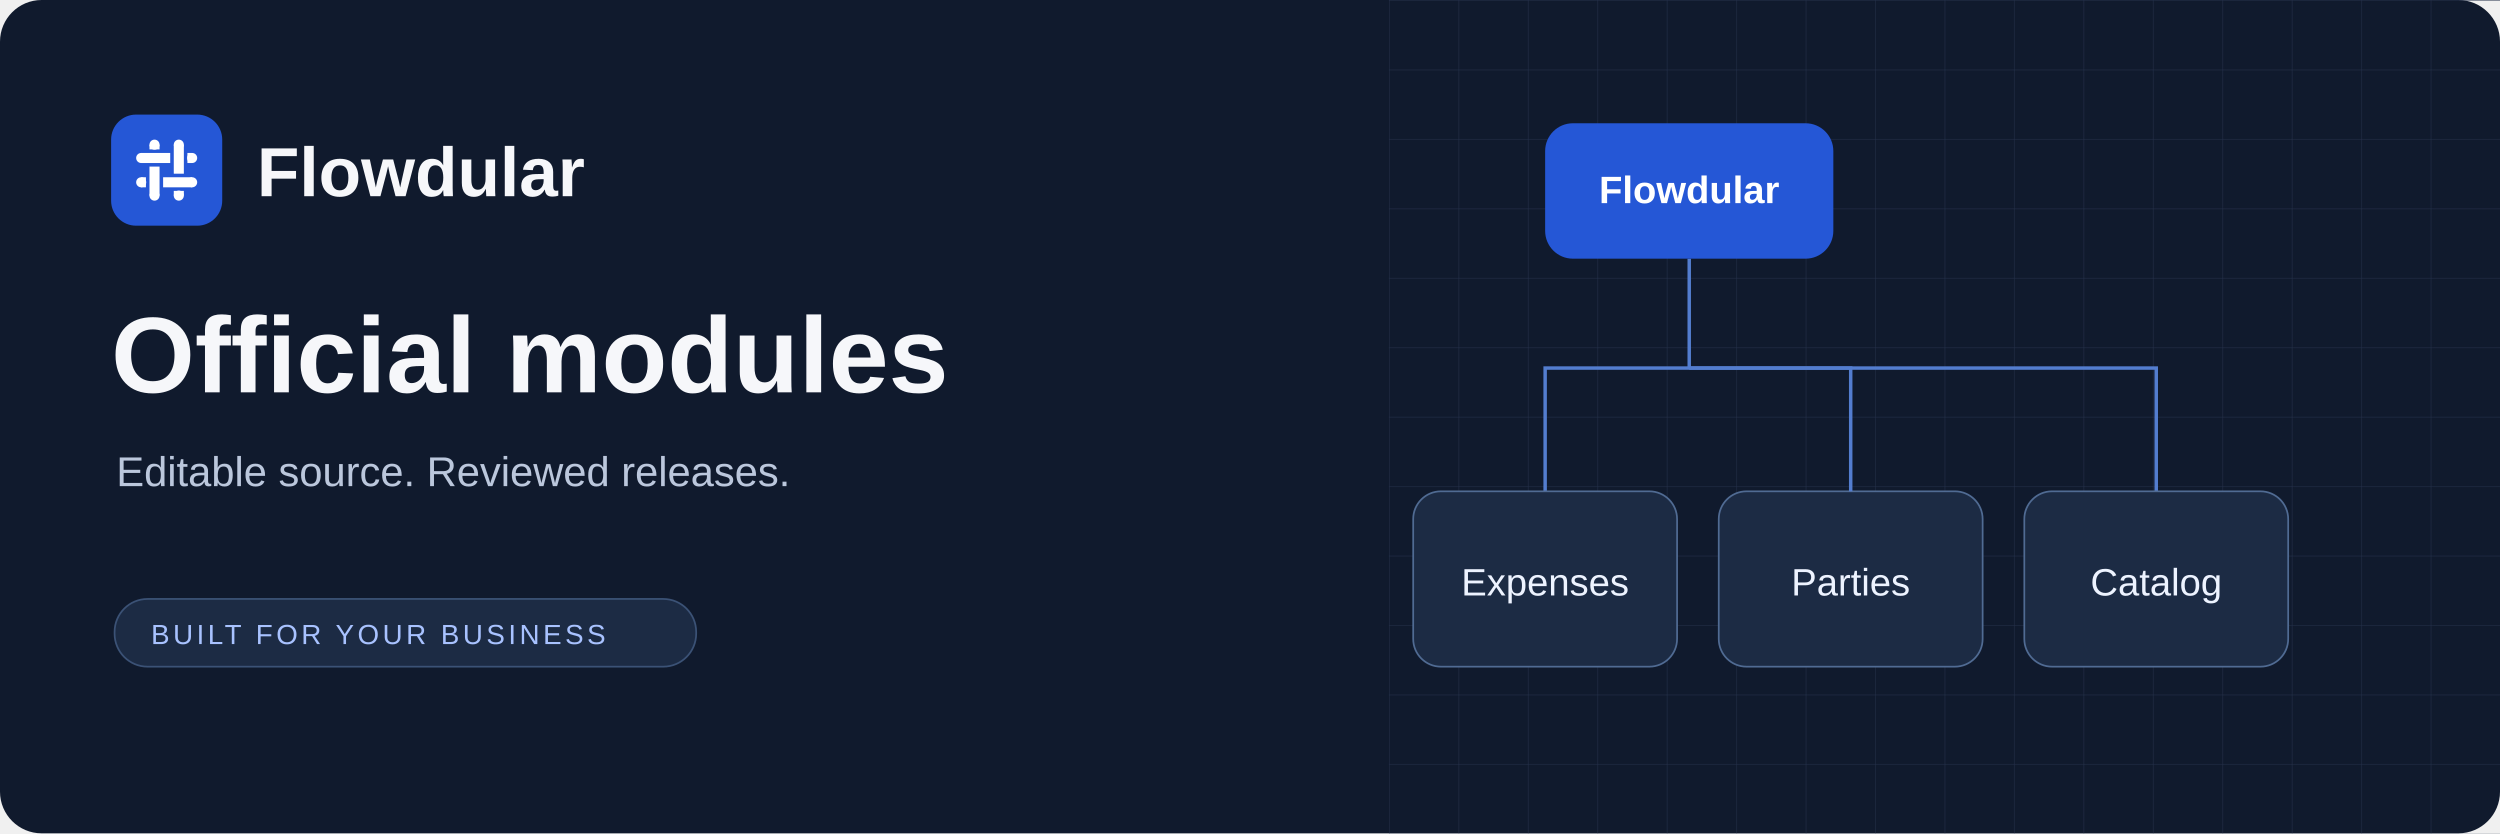
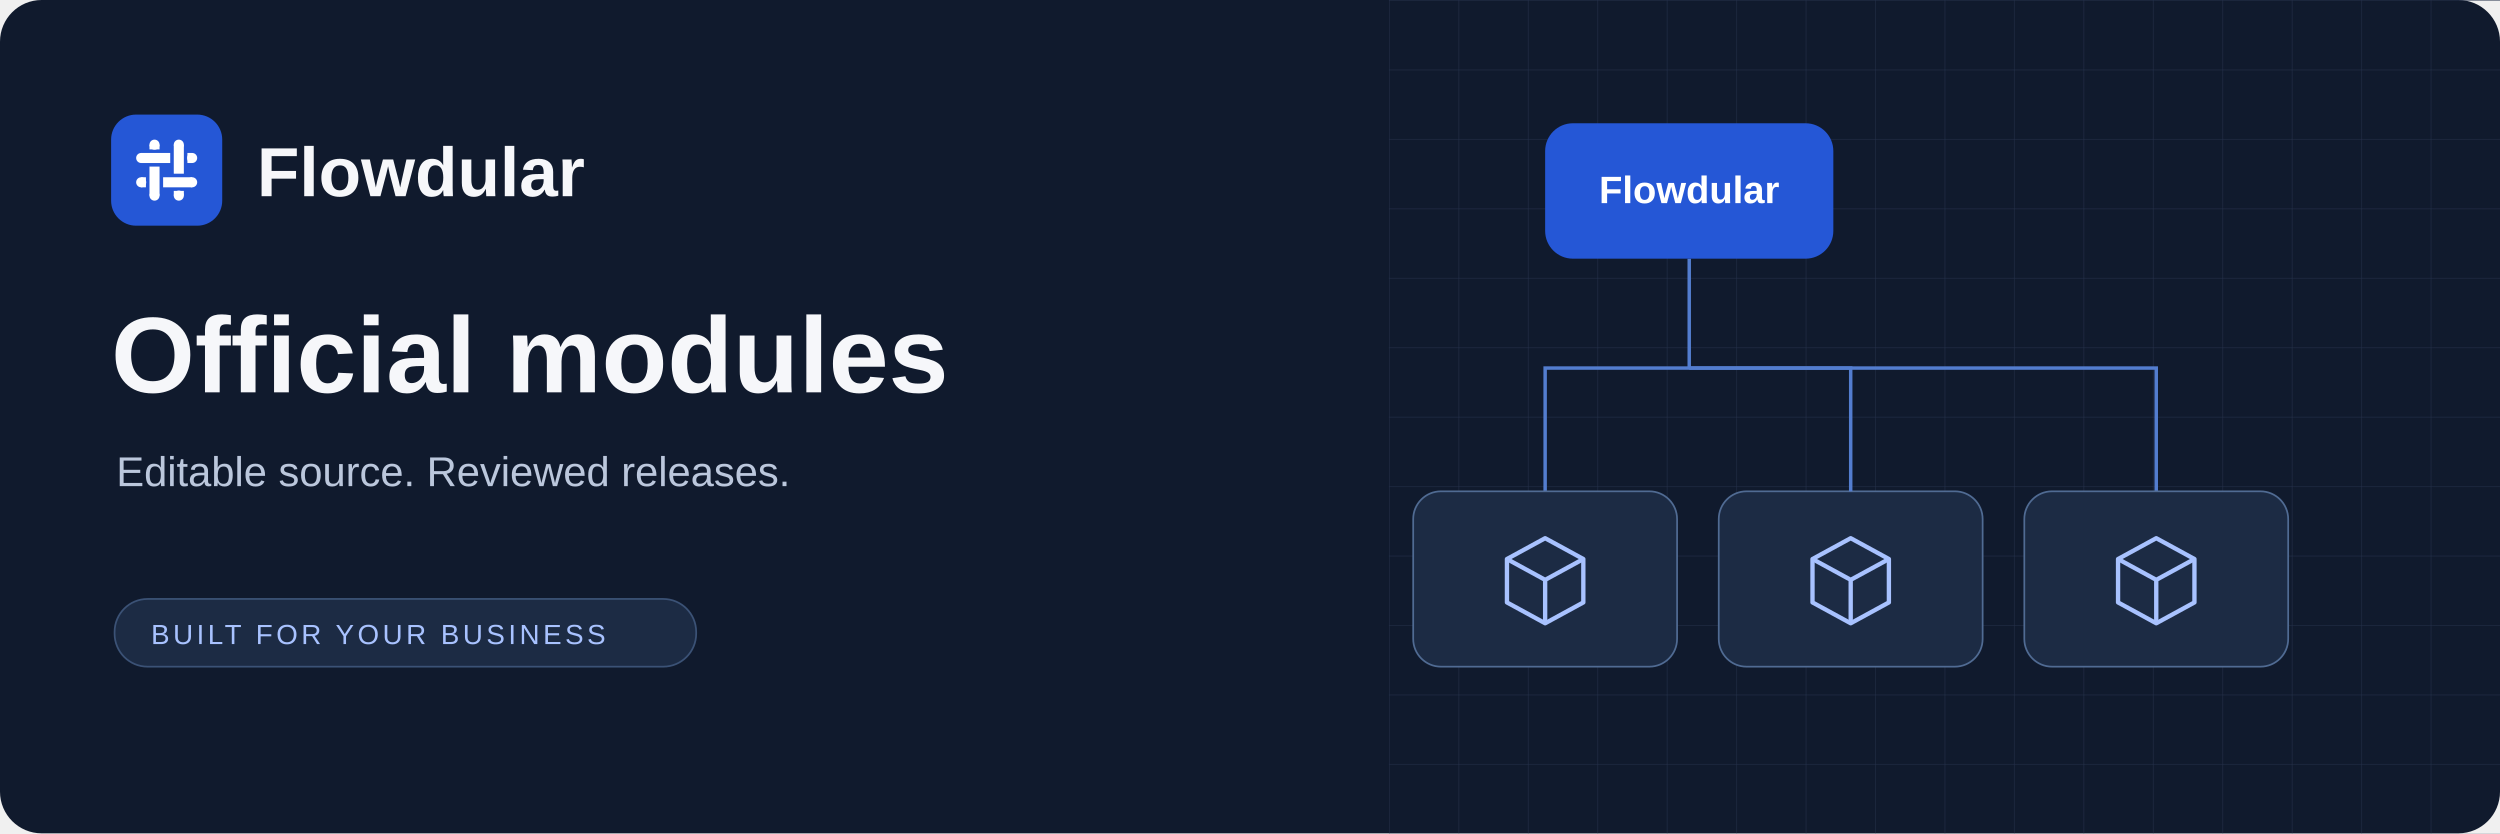
<svg xmlns="http://www.w3.org/2000/svg" width="1440" height="480" viewBox="0 0 1440 480" role="img" aria-labelledby="title desc">
  <defs>
    <pattern id="grid" width="40" height="40" patternUnits="userSpaceOnUse">
      <path d="M40 0H0V40" fill="none" stroke="#25314a" stroke-width="0.6" />
    </pattern>
  </defs>
  <rect width="1440" height="480" rx="24" fill="#101a2d" />
  <rect x="800" width="640" height="480" fill="url(#grid)" />
  <svg x="64" y="66" width="64" height="64" viewBox="0 0 24 24">
    <rect width="24" height="24" rx="5.4" fill="#2557D6" />
    <g transform="translate(12 12) scale(0.64) translate(-12 -12)">
      <circle cx="7.9" cy="3.4" r="1.7" fill="#fff" />
      <rect x="6.2" y="3.4" width="3.4" height="1.6" fill="#fff" />
      <rect x="6.2" y="10.8" width="3.4" height="9.8" fill="#fff" />
      <circle cx="7.9" cy="20.6" r="1.7" fill="#fff" />
      <circle cx="16.1" cy="3.4" r="1.7" fill="#fff" />
      <rect x="14.4" y="3.4" width="3.4" height="9.8" fill="#fff" />
      <rect x="14.4" y="19" width="3.4" height="1.6" fill="#fff" />
      <circle cx="16.1" cy="20.6" r="1.7" fill="#fff" />
      <circle cx="3.4" cy="7.9" r="1.7" fill="#fff" />
      <rect x="3.4" y="6.2" width="9.8" height="3.4" fill="#fff" />
      <rect x="19" y="6.2" width="1.6" height="3.4" fill="#fff" />
      <circle cx="20.6" cy="7.9" r="1.7" fill="#fff" />
      <circle cx="3.4" cy="16.1" r="1.7" fill="#fff" />
      <rect x="3.4" y="14.4" width="1.6" height="3.4" fill="#fff" />
      <rect x="10.8" y="14.4" width="9.8" height="3.4" fill="#fff" />
      <circle cx="20.6" cy="16.1" r="1.7" fill="#fff" />
    </g>
  </svg>
  <g font-family="Arial, Helvetica, sans-serif">
    <text x="148" y="113" fill="#f6f7fa" font-size="40" font-weight="700">Flowdular</text>
    <text x="64" y="226" fill="#f6f7fa" font-size="62" font-weight="700">Official modules</text>
    <text x="67" y="280" fill="#bbc7dc" font-size="24">Editable source. Reviewed releases.</text>
    <rect x="66" y="345" width="335" height="39" rx="19" fill="#1c2b44" stroke="#3b5276" />
    <text x="87" y="371" fill="#a8c2ff" font-size="16" letter-spacing="2">BUILT FOR YOUR BUSINESS</text>
    <path d="M973 149V212M973 212H890V283M973 212H1242V283" fill="none" stroke="#537dcf" stroke-width="2" />
    <rect x="890" y="71" width="166" height="78" rx="16" fill="#2557d6" />
    <text x="973" y="117" text-anchor="middle" fill="white" font-size="22" font-weight="700">Flowdular</text>
    <rect x="814" y="283" width="152" height="101" rx="16" fill="#1c2b44" stroke="#506b93" />
-     <text x="890" y="343" text-anchor="middle" fill="#edf3ff" font-size="22">Expenses</text>
+     <g fill="none" stroke="#a8c2ff" stroke-width="2.5" stroke-linejoin="round">
+       <path d="M890 310l22 12v25l-22 12-22-12v-25z" />
+       <path d="M868 322l22 12 22-12M890 334v25" />
+     </g>
    <rect x="990" y="283" width="152" height="101" rx="16" fill="#1c2b44" stroke="#506b93" />
-     <text x="1066" y="343" text-anchor="middle" fill="#edf3ff" font-size="22">Parties</text>
+     <g fill="none" stroke="#a8c2ff" stroke-width="2.5" stroke-linejoin="round">
+       <path d="M1066 310l22 12v25l-22 12-22-12v-25z" />
+       <path d="M1044 322l22 12 22-12M1066 334v25" />
+     </g>
    <rect x="1166" y="283" width="152" height="101" rx="16" fill="#1c2b44" stroke="#506b93" />
-     <text x="1242" y="343" text-anchor="middle" fill="#edf3ff" font-size="22">Catalog</text>
+     <g fill="none" stroke="#a8c2ff" stroke-width="2.5" stroke-linejoin="round">
+       <path d="M1242 310l22 12v25l-22 12-22-12v-25z" />
+       <path d="M1220 322l22 12 22-12M1242 334v25" />
+     </g>
    <path d="M973 212H1066V283" fill="none" stroke="#537dcf" stroke-width="2" />
  </g>
</svg>
